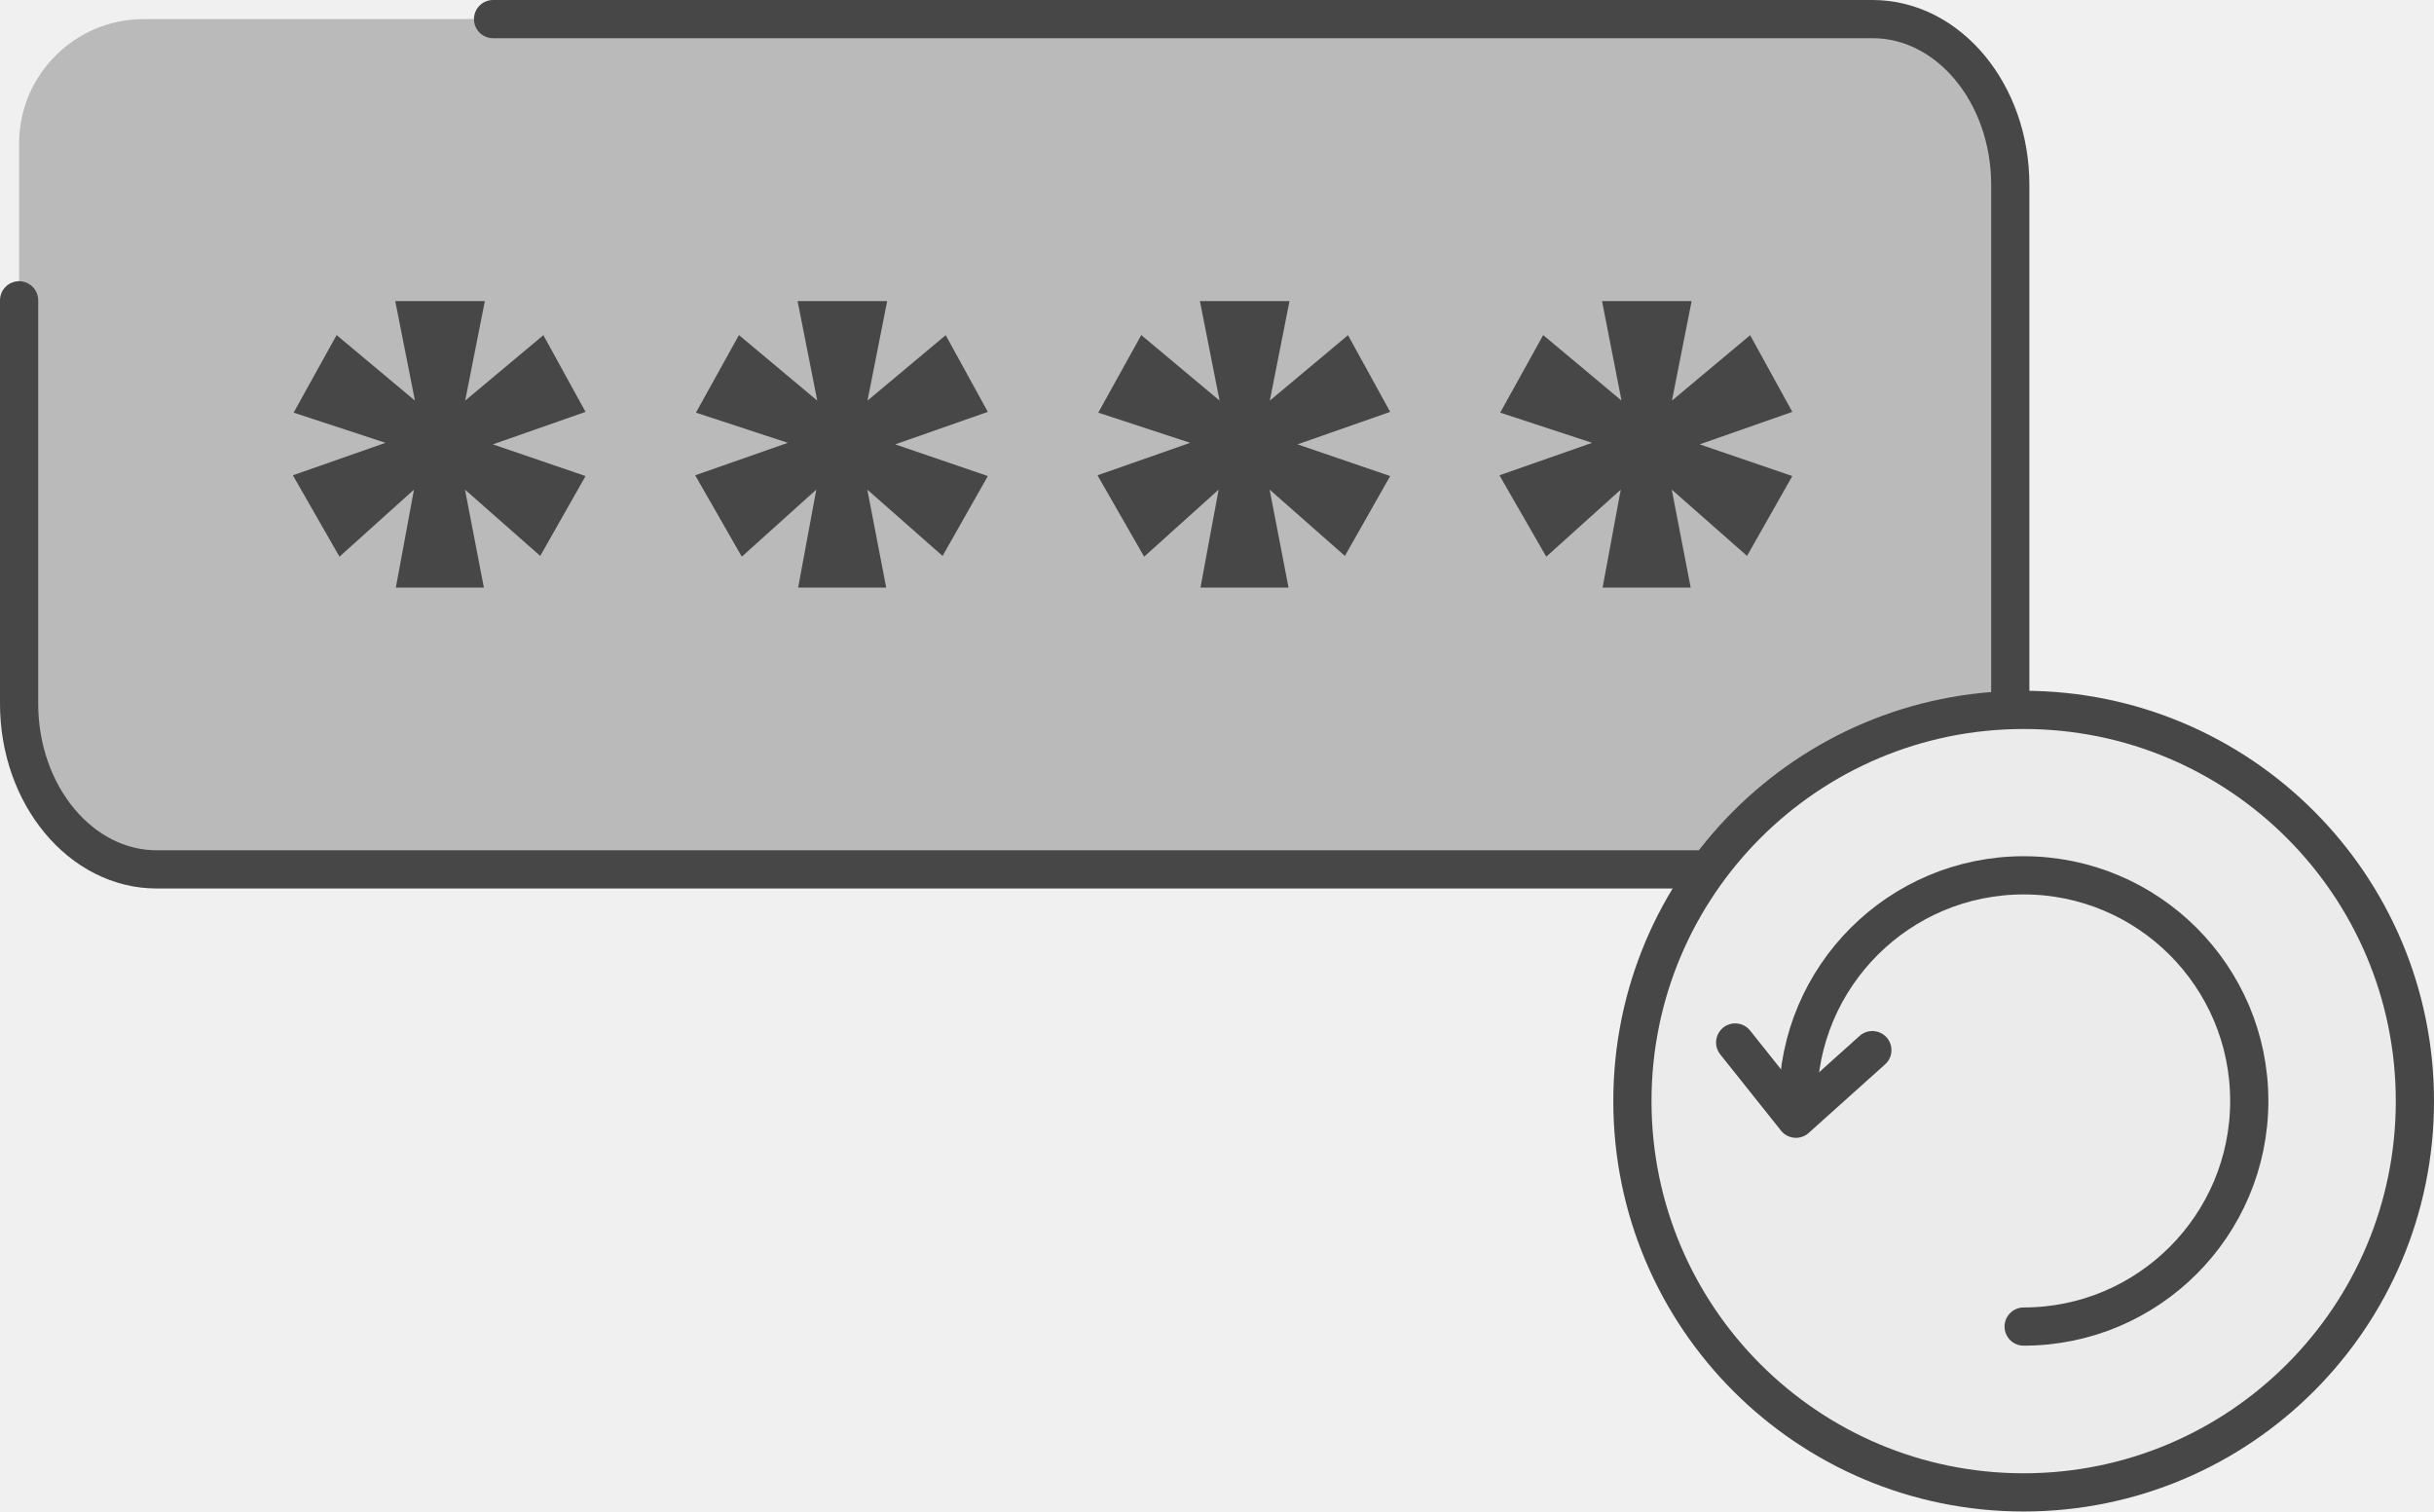
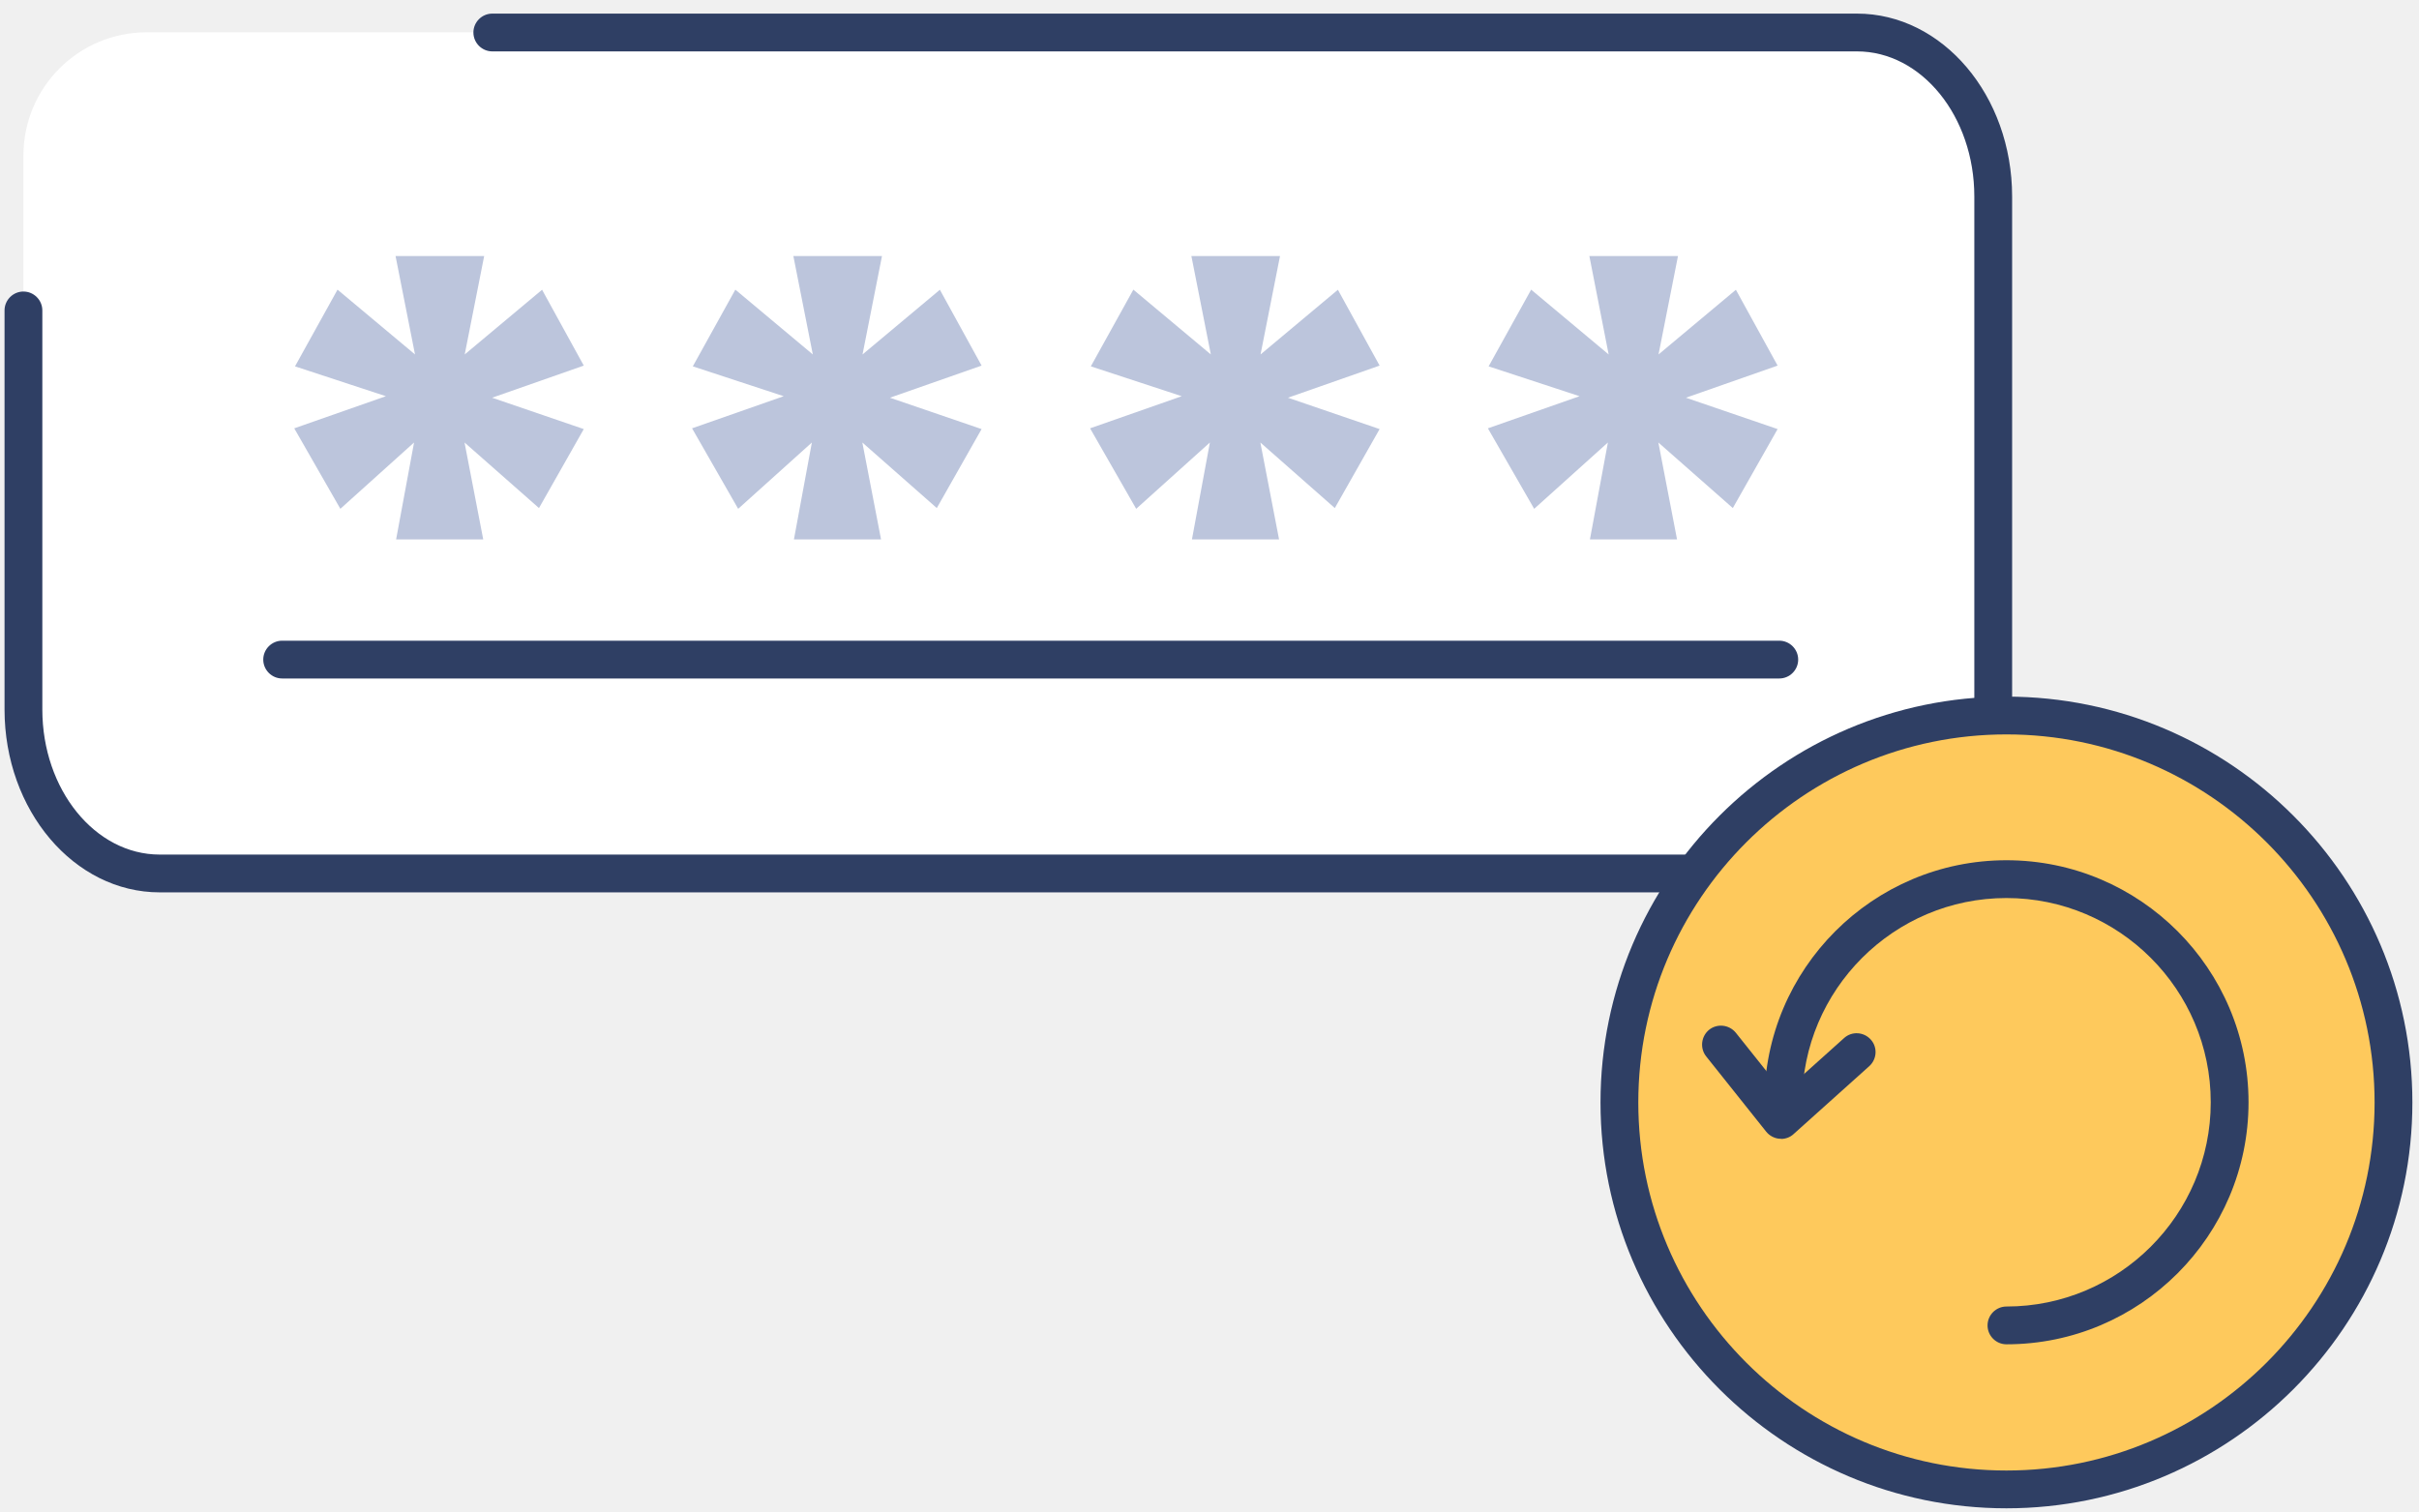
- <svg xmlns="http://www.w3.org/2000/svg" id="Layer_2" width="100%" height="100%" data-name="Layer 2" viewBox="0 0 127.41 79.12">
-   <defs>
-     <style>
-       .cls-1 {
-         fill: #474747;
-       }
- 
-       .cls-2 {
-         fill: none;
-       }
- 
-       .cls-2, .cls-3 {
-         stroke: #474747;
-         stroke-linecap: round;
-         stroke-linejoin: round;
-         stroke-width: 2px;
-       }
- 
-       .cls-4 {
-         fill: #bababa;
-       }
- 
-       .cls-3 {
-         fill: #ebebeb;
-       }
-     </style>
-   </defs>
-   <g id="Layer_1-2" data-name="Layer 1">
-     <rect class="cls-4" x="1" y="1" width="104.24" height="44.52" rx="6.52" ry="6.52" />
-     <path class="cls-2" d="M25.81,1h72.21c3.98,0,7.21,3.89,7.21,8.68v27.15c0,4.79-3.23,8.68-7.21,8.68H8.21c-3.98,0-7.21-3.89-7.21-8.68V15.72" />
-     <g>
-       <path class="cls-1" d="M28.44,17.54l2.21,4.02-4.85,1.7,4.85,1.66-2.37,4.18-3.94-3.47.99,5.13h-4.61l.95-5.13-3.9,3.51-2.44-4.26,4.85-1.7-4.81-1.58,2.25-4.06,4.1,3.43-1.03-5.21h4.69l-1.03,5.21,4.1-3.43Z" />
-       <path class="cls-1" d="M49.5,17.54l2.21,4.02-4.85,1.7,4.85,1.66-2.37,4.18-3.94-3.47.99,5.13h-4.61l.95-5.13-3.9,3.51-2.44-4.26,4.85-1.7-4.81-1.58,2.25-4.06,4.1,3.43-1.03-5.21h4.69l-1.03,5.21,4.1-3.43Z" />
-       <path class="cls-1" d="M70.56,17.54l2.21,4.02-4.85,1.7,4.85,1.66-2.37,4.18-3.94-3.47.99,5.13h-4.61l.95-5.13-3.9,3.51-2.44-4.26,4.85-1.7-4.81-1.58,2.25-4.06,4.1,3.43-1.03-5.21h4.69l-1.03,5.21,4.1-3.43Z" />
-       <path class="cls-1" d="M91.61,17.54l2.21,4.02-4.85,1.7,4.85,1.66-2.37,4.18-3.94-3.47.99,5.13h-4.61l.95-5.13-3.9,3.51-2.45-4.26,4.85-1.7-4.81-1.58,2.25-4.06,4.1,3.43-1.02-5.21h4.69l-1.03,5.21,4.1-3.43Z" />
+ <svg xmlns="http://www.w3.org/2000/svg" viewBox="0 0 128 80" fill="none">
+   <g id="reset-password-3">
+     <path id="Vector" d="M98.96 1.71H7.76C4.159 1.71 1.24 4.629 1.24 8.23V39.71C1.24 43.311 4.159 46.23 7.76 46.23H98.96C102.561 46.23 105.48 43.311 105.48 39.71V8.23C105.48 4.629 102.561 1.71 98.96 1.71Z" fill="white" />
+     <path id="Vector_2" d="M94.15 35.91H14.93C14.38 35.91 13.93 35.46 13.93 34.91C13.93 34.36 14.38 33.91 14.93 33.91H94.15C94.7 33.91 95.15 34.36 95.15 34.91C95.15 35.46 94.7 35.91 94.15 35.91Z" fill="#2F3F64" />
+     <path id="Vector_3" d="M98.26 47.23H8.45C3.92 47.23 0.24 42.89 0.24 37.55V16.43C0.24 15.88 0.69 15.43 1.24 15.43C1.79 15.43 2.24 15.88 2.24 16.43V37.55C2.24 41.79 5.03 45.23 8.45 45.23H98.26C101.69 45.23 104.47 41.78 104.47 37.55V10.4C104.47 6.16 101.68 2.72 98.26 2.72H26.05C25.5 2.72 25.05 2.27 25.05 1.72C25.05 1.17 25.5 0.72 26.05 0.72H98.26C102.79 0.72 106.47 5.06 106.47 10.4V37.55C106.47 42.89 102.78 47.23 98.26 47.23Z" fill="#2F3F64" />
+     <g id="Group">
+       <path id="Vector_4" d="M28.68 15.33L30.89 19.35L26.04 21.05L30.89 22.71L28.52 26.89L24.58 23.42L25.57 28.55H20.96L21.91 23.42L18.01 26.93L15.57 22.67L20.42 20.97L15.61 19.39L17.86 15.33L21.96 18.76L20.93 13.55H25.62L24.59 18.76L28.69 15.33H28.68Z" fill="#BCC5DC" />
+       <path id="Vector_5" d="M49.73 15.33L51.94 19.35L47.09 21.05L51.94 22.71L49.57 26.89L45.63 23.42L46.62 28.55H42.01L42.96 23.42L39.06 26.93L36.62 22.67L41.47 20.97L36.66 19.39L38.91 15.33L43.01 18.76L41.98 13.55H46.67L45.64 18.76L49.74 15.33H49.73Z" fill="#BCC5DC" />
+       <path id="Vector_6" d="M70.791 15.33L73.001 19.35L68.151 21.05L73.001 22.71L70.631 26.89L66.691 23.42L67.681 28.55H63.071L64.021 23.42L60.121 26.93L57.681 22.67L62.531 20.97L57.721 19.39L59.971 15.33L64.071 18.76L63.041 13.55H67.731L66.701 18.76L70.801 15.33H70.791Z" fill="#BCC5DC" />
+       <path id="Vector_7" d="M91.85 15.33L94.061 19.35L89.21 21.05L94.061 22.71L91.691 26.89L87.751 23.42L88.74 28.55H84.13L85.081 23.42L81.18 26.93L78.731 22.67L83.581 20.97L78.77 19.39L81.02 15.33L85.121 18.76L84.1 13.55H88.79L87.76 18.76L91.861 15.33H91.85Z" fill="#BCC5DC" />
    </g>
-     <circle class="cls-3" cx="105.93" cy="57.64" r="20.48" />
-     <path class="cls-2" d="M105.93,69.44c6.52,0,11.81-5.29,11.81-11.81s-5.29-11.81-11.81-11.81-11.81,5.29-11.81,11.81" />
-     <polyline class="cls-2" points="90.83 54.57 94.01 58.56 98.01 54.97" />
+     <g id="Group_2">
+       <path id="Vector_8" d="M106.17 78.83C117.481 78.83 126.65 69.661 126.65 58.35C126.65 47.039 117.481 37.87 106.17 37.87C94.86 37.87 85.69 47.039 85.69 58.35C85.69 69.661 94.86 78.83 106.17 78.83Z" fill="#FEC95C" />
+       <path id="Vector_9" d="M106.17 79.83C94.33 79.83 84.69 70.19 84.69 58.35C84.69 46.51 94.33 36.87 106.17 36.87C118.01 36.87 127.65 46.51 127.65 58.35C127.65 70.19 118.01 79.83 106.17 79.83ZM106.17 38.87C95.43 38.87 86.69 47.61 86.69 58.35C86.69 69.09 95.43 77.83 106.17 77.83C116.91 77.83 125.65 69.09 125.65 58.35C125.65 47.61 116.91 38.87 106.17 38.87Z" fill="#2F3F64" />
+     </g>
+     <path id="Vector_10" d="M106.17 71.15C105.62 71.15 105.17 70.7 105.17 70.15C105.17 69.6 105.62 69.15 106.17 69.15C112.13 69.15 116.98 64.3 116.98 58.34C116.98 52.38 112.13 47.53 106.17 47.53C100.21 47.53 95.36 52.38 95.36 58.34C95.36 58.89 94.91 59.34 94.36 59.34C93.81 59.34 93.36 58.89 93.36 58.34C93.36 51.28 99.1 45.53 106.17 45.53C113.24 45.53 118.98 51.28 118.98 58.34C118.98 65.4 113.24 71.15 106.17 71.15Z" fill="#2F3F64" />
+     <path id="Vector_11" d="M94.24 60.27C94.24 60.27 94.18 60.27 94.16 60.27C93.89 60.25 93.63 60.11 93.46 59.9L90.28 55.91C89.94 55.48 90.01 54.85 90.44 54.5C90.87 54.16 91.5 54.23 91.85 54.66L94.37 57.82L97.58 54.94C97.99 54.57 98.62 54.61 98.99 55.02C99.36 55.43 99.32 56.06 98.91 56.43L94.91 60.02C94.73 60.19 94.49 60.28 94.24 60.28V60.27Z" fill="#2F3F64" />
  </g>
</svg>
